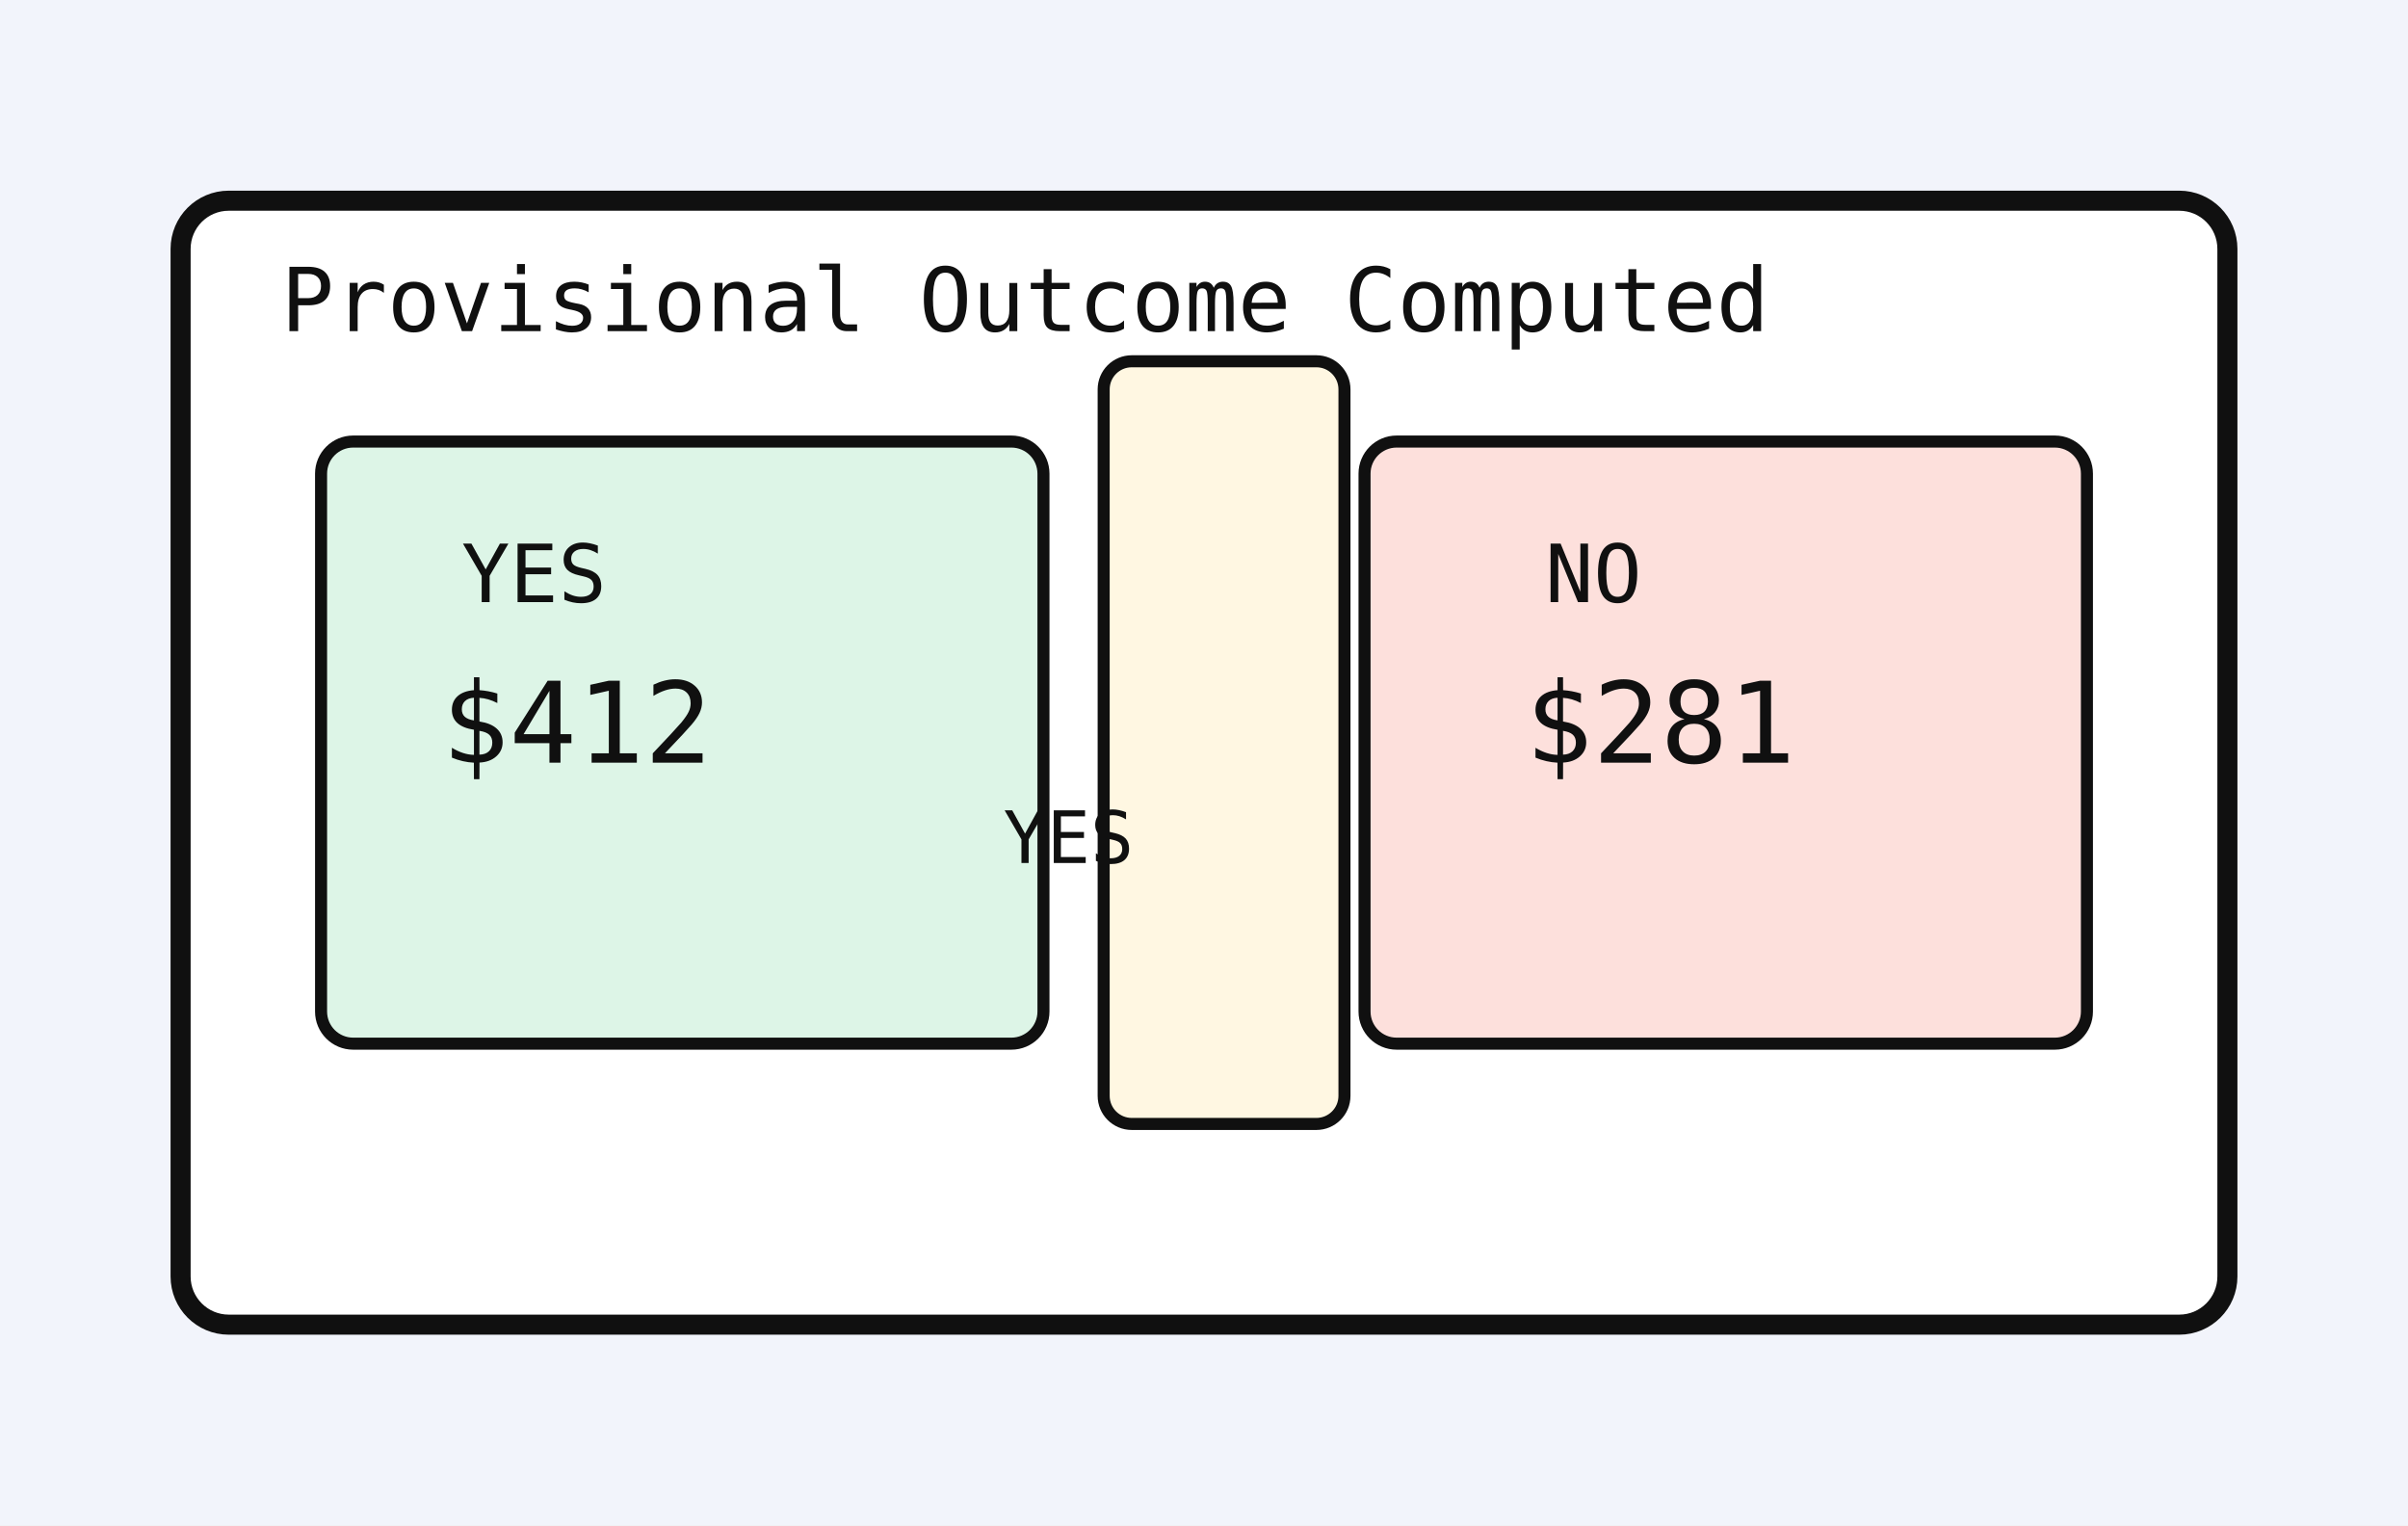
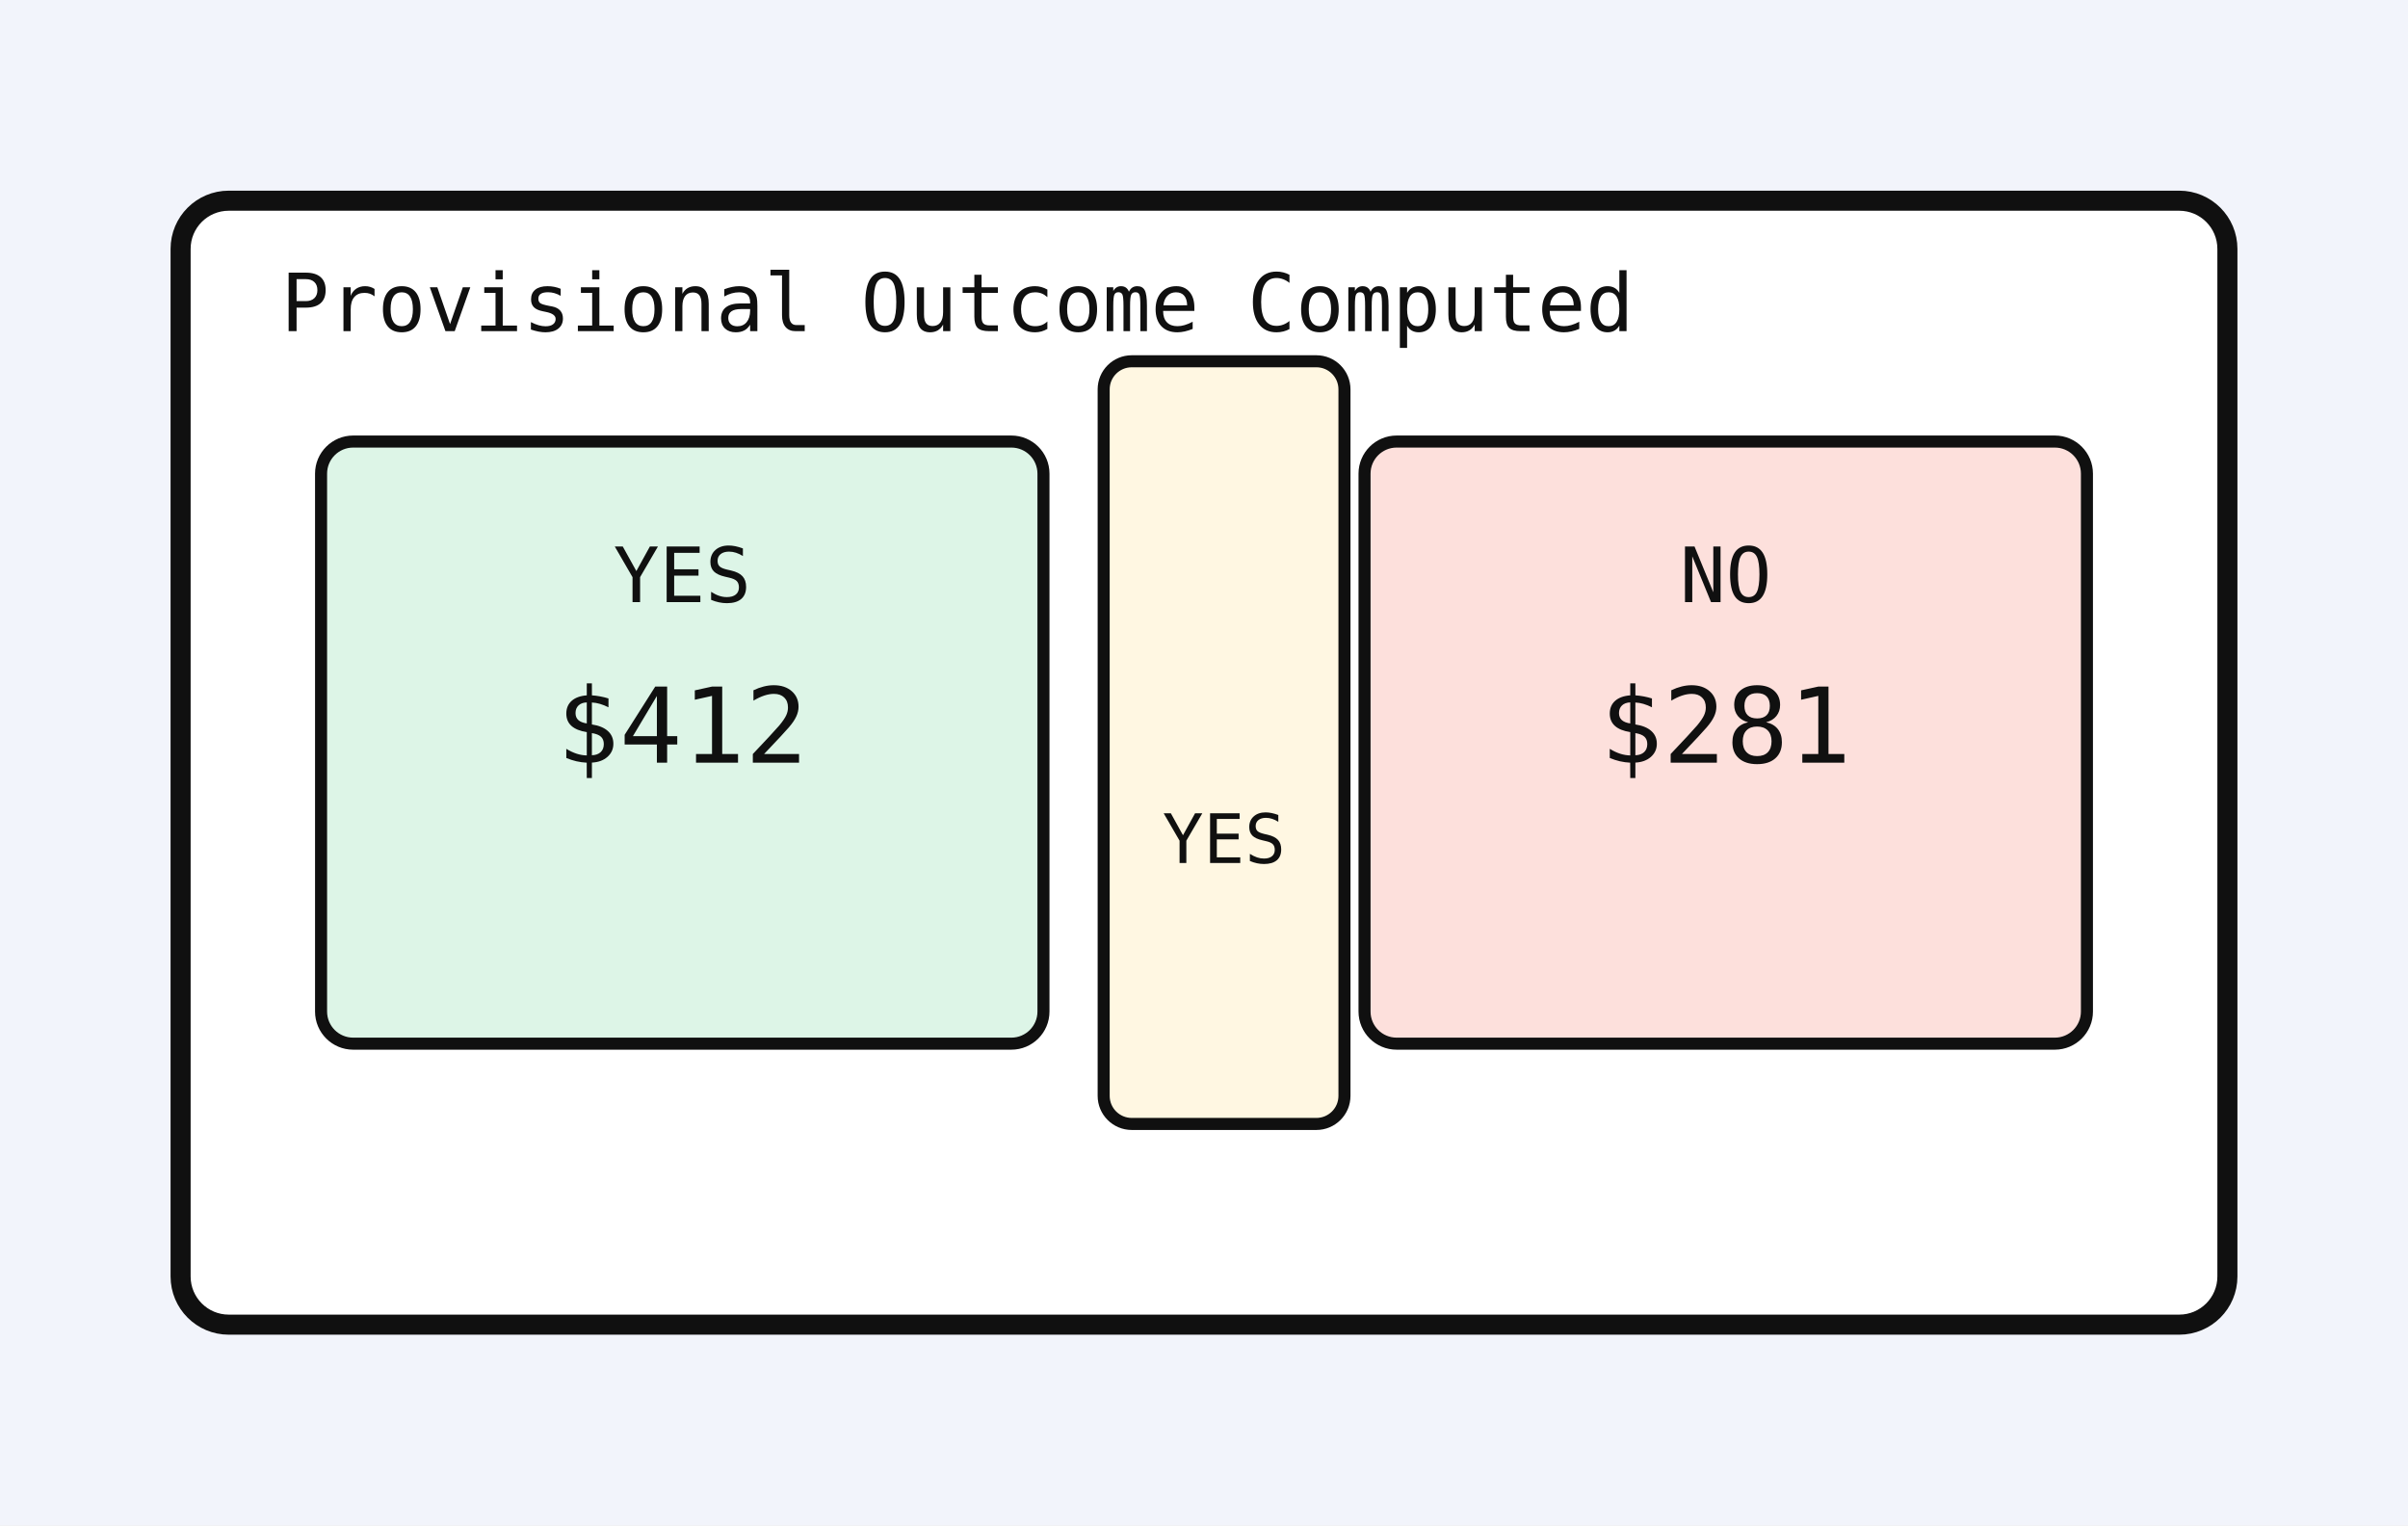
<svg xmlns="http://www.w3.org/2000/svg" width="1200" height="760" viewBox="0 0 1200 760" fill="none">
  <rect width="1200" height="760" fill="#F2F4FB" />
  <rect x="90" y="100" width="1020" height="560" rx="24" fill="#FFFFFF" stroke="#101010" stroke-width="10" />
  <rect x="160" y="220" width="360" height="300" rx="16" fill="#DDF5E7" stroke="#101010" stroke-width="6" />
  <rect x="680" y="220" width="360" height="300" rx="16" fill="#FDE0DC" stroke="#101010" stroke-width="6" />
  <rect x="550" y="180" width="120" height="380" rx="14" fill="#FFF7E2" stroke="#101010" stroke-width="6" />
-   <text x="230" y="300" font-size="40" font-family="Space Mono, monospace" fill="#101010">YES</text>
-   <text x="770" y="300" font-size="40" font-family="Space Mono, monospace" fill="#101010">NO</text>
-   <text x="220" y="380" font-size="56" font-family="Space Mono, monospace" fill="#101010">$412</text>
-   <text x="760" y="380" font-size="56" font-family="Space Mono, monospace" fill="#101010">$281</text>
-   <text x="140" y="165" font-size="44" font-family="Space Mono, monospace" fill="#101010">Provisional Outcome Computed</text>
-   <text x="500" y="430" font-size="36" font-family="Space Mono, monospace" fill="#101010">YES</text>
+   <text x="340" y="300" font-size="38" font-family="Space Mono, monospace" fill="#101010" text-anchor="middle">YES</text>
+   <text x="860" y="300" font-size="38" font-family="Space Mono, monospace" fill="#101010" text-anchor="middle">NO</text>
+   <text x="340" y="380" font-size="52" font-family="Space Mono, monospace" fill="#101010" text-anchor="middle">$412</text>
+   <text x="860" y="380" font-size="52" font-family="Space Mono, monospace" fill="#101010" text-anchor="middle">$281</text>
+   <text x="140" y="165" font-size="40" font-family="Space Mono, monospace" fill="#101010" textLength="920" lengthAdjust="spacingAndGlyphs">Provisional Outcome Computed</text>
+   <text x="610" y="430" font-size="34" font-family="Space Mono, monospace" fill="#101010" text-anchor="middle">YES</text>
</svg>
